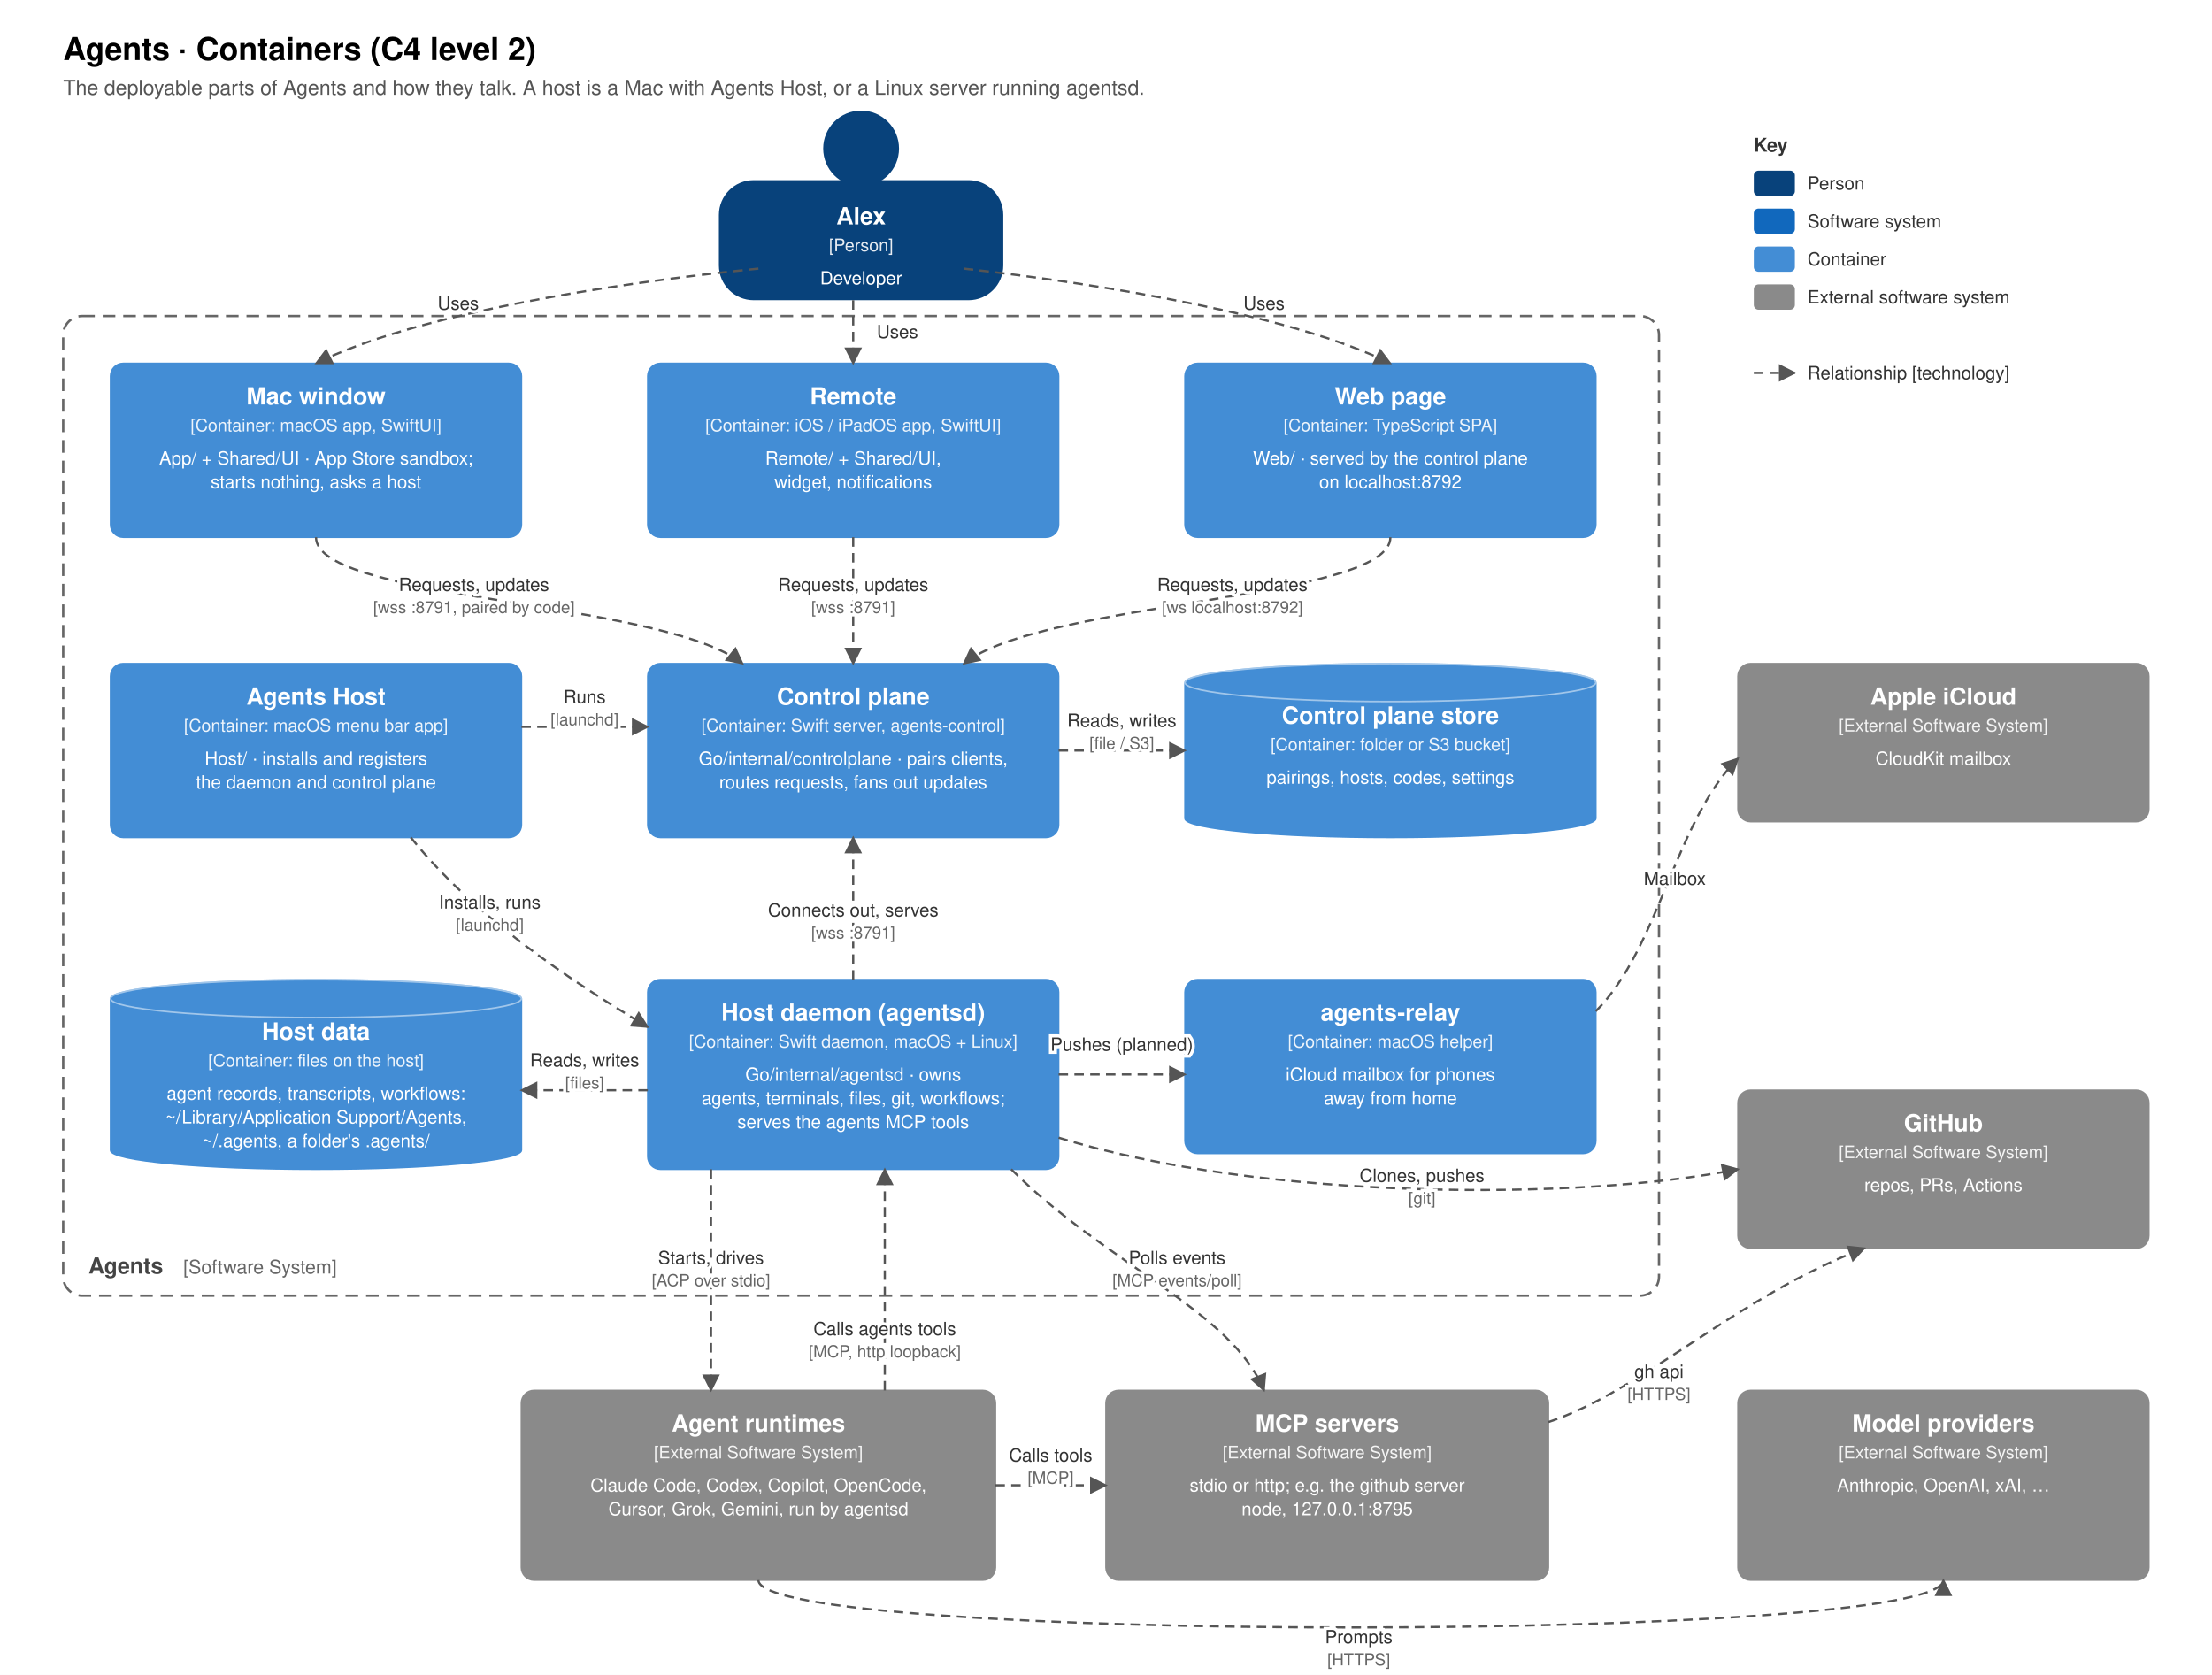
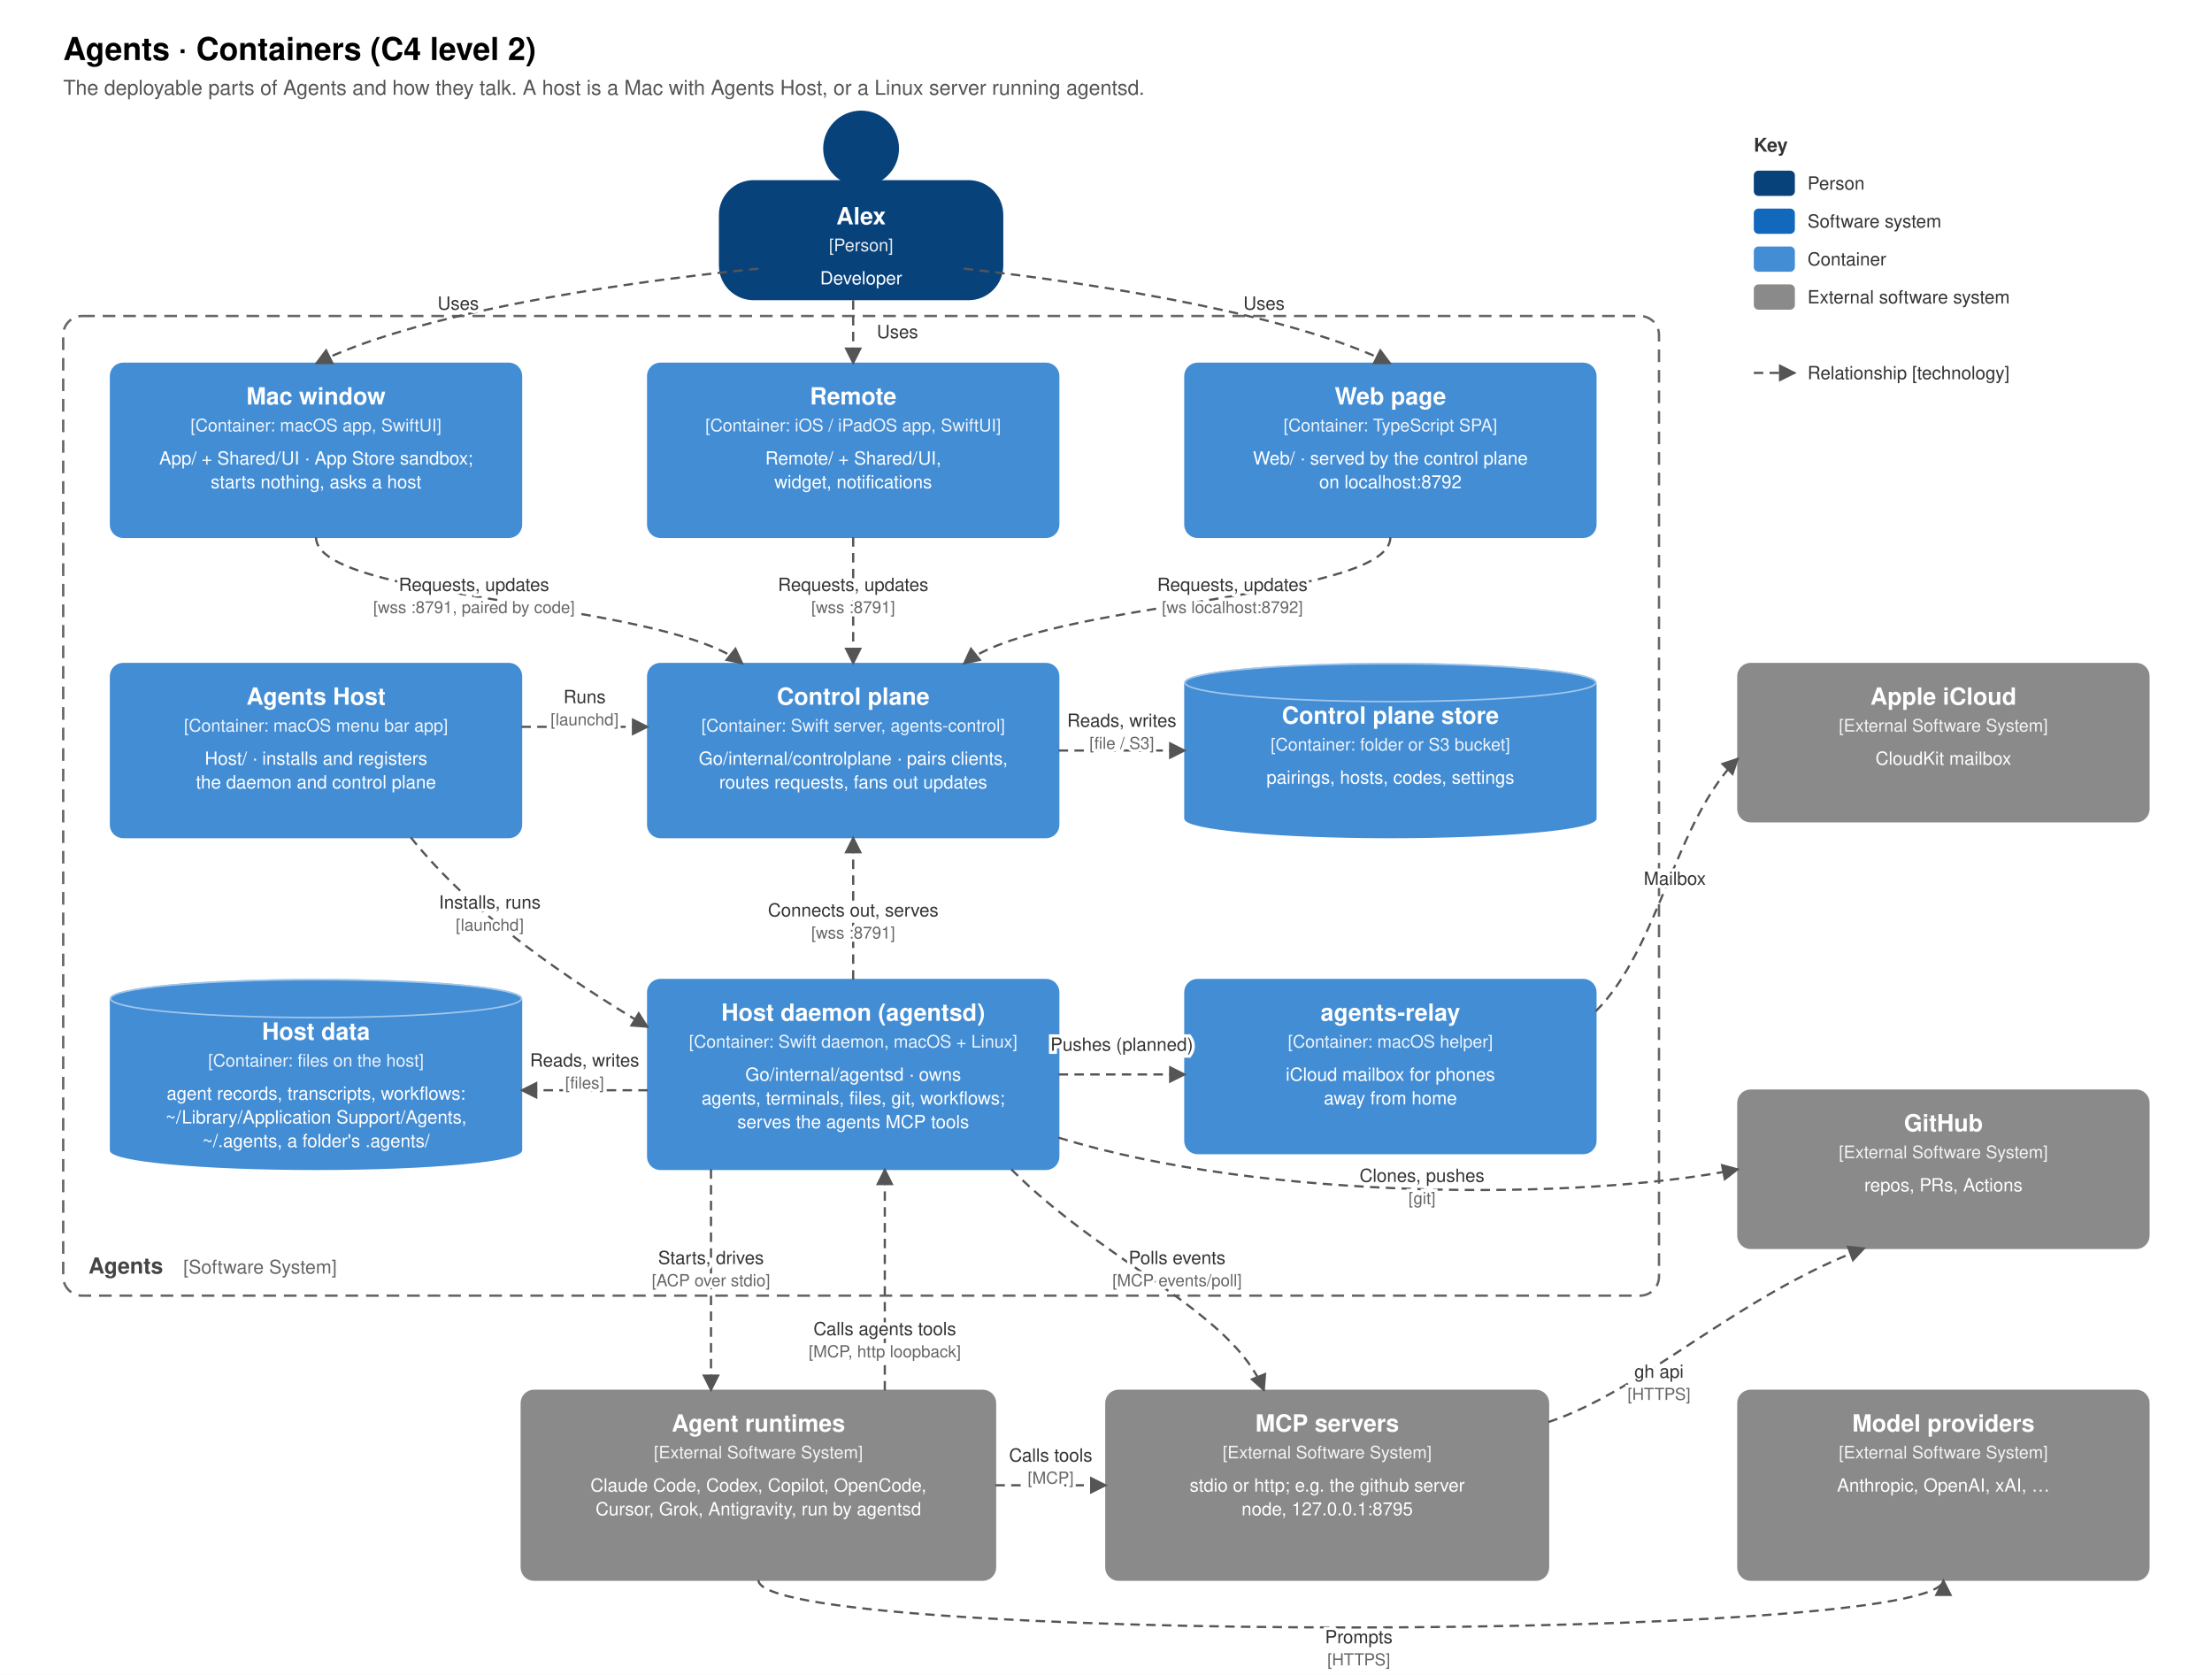
<svg xmlns="http://www.w3.org/2000/svg" viewBox="0 0 1400 1060" width="1400" height="1060" font-family="-apple-system, Helvetica, Arial, sans-serif">
  <defs>
    <marker id="a" viewBox="0 0 10 10" refX="9" refY="5" markerWidth="8" markerHeight="8" orient="auto-start-reverse">
      <path d="M0,0 L10,5 L0,10 z" fill="#555" />
    </marker>
    <style>
.t{fill:#fff;font-weight:700;font-size:15px;text-anchor:middle} .k{fill:#fff;font-size:11px;text-anchor:middle;opacity:.9} .d{fill:#fff;font-size:11.5px;text-anchor:middle}
.r{stroke:#555;stroke-width:1.4;fill:none;stroke-dasharray:6 4;marker-end:url(#a)} .rl{font-size:11.5px;fill:#333;text-anchor:middle} .rt{font-size:10.5px;fill:#666;text-anchor:middle}
</style>
  </defs>
  <rect width="1400" height="1060" fill="#fff" />
  <text x="40" y="38" font-size="20" font-weight="700">Agents · Containers (C4 level 2)</text>
  <text x="40" y="60" font-size="13" fill="#555">The deployable parts of Agents and how they talk. A host is a Mac with Agents Host, or a Linux server running agentsd.</text>
  <rect x="40" y="200" width="1010" height="620" rx="12" fill="none" stroke="#666" stroke-width="1.5" stroke-dasharray="8 5" />
  <text x="56" y="806" font-size="14" font-weight="700" fill="#444">Agents</text>
  <text x="116" y="806" font-size="12" fill="#666">[Software System]</text>
  <circle cx="545.0" cy="94" r="24" fill="#08427b" />
  <rect x="455" y="114" width="180" height="76" rx="22" fill="#08427b" />
  <text class="t" x="545.0" y="142">Alex</text>
  <text class="k" x="545.0" y="159">[Person]</text>
  <text class="d" x="545.0" y="180">Developer</text>
  <rect x="70" y="230" width="260" height="110" rx="8" fill="#438dd5" stroke="#438dd5" />
  <text class="t" x="200.0" y="256">Mac window</text>
  <text class="k" x="200.0" y="273">[Container: macOS app, SwiftUI]</text>
  <text class="d" x="200.0" y="294">App/ + Shared/UI · App Store sandbox;</text>
  <text class="d" x="200.0" y="309">starts nothing, asks a host</text>
  <rect x="410" y="230" width="260" height="110" rx="8" fill="#438dd5" stroke="#438dd5" />
  <text class="t" x="540.0" y="256">Remote</text>
  <text class="k" x="540.0" y="273">[Container: iOS / iPadOS app, SwiftUI]</text>
  <text class="d" x="540.0" y="294">Remote/ + Shared/UI,</text>
  <text class="d" x="540.0" y="309">widget, notifications</text>
  <rect x="750" y="230" width="260" height="110" rx="8" fill="#438dd5" stroke="#438dd5" />
  <text class="t" x="880.0" y="256">Web page</text>
  <text class="k" x="880.0" y="273">[Container: TypeScript SPA]</text>
  <text class="d" x="880.0" y="294">Web/ · served by the control plane</text>
  <text class="d" x="880.0" y="309">on localhost:8792</text>
  <rect x="70" y="420" width="260" height="110" rx="8" fill="#438dd5" stroke="#438dd5" />
  <text class="t" x="200.0" y="446">Agents Host</text>
  <text class="k" x="200.0" y="463">[Container: macOS menu bar app]</text>
  <text class="d" x="200.0" y="484">Host/ · installs and registers</text>
  <text class="d" x="200.0" y="499">the daemon and control plane</text>
  <rect x="410" y="420" width="260" height="110" rx="8" fill="#438dd5" stroke="#438dd5" />
  <text class="t" x="540.0" y="446">Control plane</text>
  <text class="k" x="540.0" y="463">[Container: Swift server, agents-control]</text>
  <text class="d" x="540.0" y="484">Go/internal/controlplane · pairs clients,</text>
  <text class="d" x="540.0" y="499">routes requests, fans out updates</text>
  <path d="M750,432 L750,518 A130.0,12 0 0 0 1010,518 L1010,432 A130.0,12 0 0 0 750,432 Z" fill="#438dd5" stroke="#438dd5" />
  <ellipse cx="880.0" cy="432" rx="130.0" ry="12" fill="#438dd5" stroke="#fff" stroke-opacity=".5" />
  <text class="t" x="880.0" y="458">Control plane store</text>
  <text class="k" x="880.0" y="475">[Container: folder or S3 bucket]</text>
  <text class="d" x="880.0" y="496">pairings, hosts, codes, settings</text>
  <path d="M70,632 L70,728 A130.0,12 0 0 0 330,728 L330,632 A130.0,12 0 0 0 70,632 Z" fill="#438dd5" stroke="#438dd5" />
  <ellipse cx="200.0" cy="632" rx="130.0" ry="12" fill="#438dd5" stroke="#fff" stroke-opacity=".5" />
  <text class="t" x="200.0" y="658">Host data</text>
  <text class="k" x="200.0" y="675">[Container: files on the host]</text>
  <text class="d" x="200.0" y="696">agent records, transcripts, workflows:</text>
  <text class="d" x="200.0" y="711">~/Library/Application Support/Agents,</text>
  <text class="d" x="200.0" y="726">~/.agents, a folder's .agents/</text>
  <rect x="410" y="620" width="260" height="120" rx="8" fill="#438dd5" stroke="#438dd5" />
  <text class="t" x="540.0" y="646">Host daemon (agentsd)</text>
  <text class="k" x="540.0" y="663">[Container: Swift daemon, macOS + Linux]</text>
  <text class="d" x="540.0" y="684">Go/internal/agentsd · owns</text>
  <text class="d" x="540.0" y="699">agents, terminals, files, git, workflows;</text>
  <text class="d" x="540.0" y="714">serves the agents MCP tools</text>
  <rect x="750" y="620" width="260" height="110" rx="8" fill="#438dd5" stroke="#438dd5" />
  <text class="t" x="880.0" y="646">agents-relay</text>
  <text class="k" x="880.0" y="663">[Container: macOS helper]</text>
  <text class="d" x="880.0" y="684">iCloud mailbox for phones</text>
  <text class="d" x="880.0" y="699">away from home</text>
  <rect x="330" y="880" width="300" height="120" rx="8" fill="#8a8a8a" stroke="#8a8a8a" />
  <text class="t" x="480.0" y="906">Agent runtimes</text>
  <text class="k" x="480.0" y="923">[External Software System]</text>
  <text class="d" x="480.0" y="944">Claude Code, Codex, Copilot, OpenCode,</text>
-   <text class="d" x="480.0" y="959">Cursor, Grok, Gemini, run by agentsd</text>
+   <text class="d" x="480.0" y="959">Cursor, Grok, Antigravity, run by agentsd</text>
  <rect x="700" y="880" width="280" height="120" rx="8" fill="#8a8a8a" stroke="#8a8a8a" />
  <text class="t" x="840.0" y="906">MCP servers</text>
  <text class="k" x="840.0" y="923">[External Software System]</text>
  <text class="d" x="840.0" y="944">stdio or http; e.g. the github server</text>
  <text class="d" x="840.0" y="959">node, 127.0.0.1:8795</text>
  <rect x="1100" y="880" width="260" height="120" rx="8" fill="#8a8a8a" stroke="#8a8a8a" />
  <text class="t" x="1230.0" y="906">Model providers</text>
  <text class="k" x="1230.0" y="923">[External Software System]</text>
  <text class="d" x="1230.0" y="944">Anthropic, OpenAI, xAI, …</text>
  <rect x="1100" y="690" width="260" height="100" rx="8" fill="#8a8a8a" stroke="#8a8a8a" />
  <text class="t" x="1230.0" y="716">GitHub</text>
  <text class="k" x="1230.0" y="733">[External Software System]</text>
  <text class="d" x="1230.0" y="754">repos, PRs, Actions</text>
  <rect x="1100" y="420" width="260" height="100" rx="8" fill="#8a8a8a" stroke="#8a8a8a" />
  <text class="t" x="1230.0" y="446">Apple iCloud</text>
  <text class="k" x="1230.0" y="463">[External Software System]</text>
  <text class="d" x="1230.0" y="484">CloudKit mailbox</text>
  <text x="1110" y="96" font-size="12" font-weight="700" fill="#333">Key</text>
  <rect x="1110" y="108" width="26" height="16" rx="3" fill="#08427b" />
  <text x="1144" y="120" font-size="11.5" fill="#333">Person</text>
  <rect x="1110" y="132" width="26" height="16" rx="3" fill="#1168bd" />
  <text x="1144" y="144" font-size="11.5" fill="#333">Software system</text>
  <rect x="1110" y="156" width="26" height="16" rx="3" fill="#438dd5" />
  <text x="1144" y="168" font-size="11.5" fill="#333">Container</text>
  <rect x="1110" y="180" width="26" height="16" rx="3" fill="#8a8a8a" />
  <text x="1144" y="192" font-size="11.5" fill="#333">External software system</text>
  <path class="r" d="M1110,236 L1136,236" />
  <text x="1144" y="240" font-size="11.5" fill="#333">Relationship [technology]</text>
  <path class="r" d="M480,170 C380,180 260,200 200,230" />
  <text class="rl" x="290" y="196">
    <tspan style="paint-order:stroke;stroke:#fff;stroke-width:4px">Uses</tspan>
  </text>
  <path class="r" d="M540,190 L540,230" />
  <text class="rl" x="568" y="214">
    <tspan style="paint-order:stroke;stroke:#fff;stroke-width:4px">Uses</tspan>
  </text>
  <path class="r" d="M610,170 C700,180 820,200 880,230" />
  <text class="rl" x="800" y="196">
    <tspan style="paint-order:stroke;stroke:#fff;stroke-width:4px">Uses</tspan>
  </text>
  <path class="r" d="M200,340 C200,380 420,380 470,420" />
  <text class="rl" x="300" y="374">
    <tspan style="paint-order:stroke;stroke:#fff;stroke-width:4px">Requests, updates</tspan>
  </text>
  <text class="rt" x="300" y="388">
    <tspan style="paint-order:stroke;stroke:#fff;stroke-width:4px">[wss :8791, paired by code]</tspan>
  </text>
  <path class="r" d="M540,340 L540,420" />
  <text class="rl" x="540" y="374">
    <tspan style="paint-order:stroke;stroke:#fff;stroke-width:4px">Requests, updates</tspan>
  </text>
  <text class="rt" x="540" y="388">
    <tspan style="paint-order:stroke;stroke:#fff;stroke-width:4px">[wss :8791]</tspan>
  </text>
  <path class="r" d="M880,340 C880,380 660,380 610,420" />
  <text class="rl" x="780" y="374">
    <tspan style="paint-order:stroke;stroke:#fff;stroke-width:4px">Requests, updates</tspan>
  </text>
  <text class="rt" x="780" y="388">
    <tspan style="paint-order:stroke;stroke:#fff;stroke-width:4px">[ws localhost:8792]</tspan>
  </text>
  <path class="r" d="M670,475 L750,475" />
  <text class="rl" x="710" y="460">
    <tspan style="paint-order:stroke;stroke:#fff;stroke-width:4px">Reads, writes</tspan>
  </text>
  <text class="rt" x="710" y="474">
    <tspan style="paint-order:stroke;stroke:#fff;stroke-width:4px">[file / S3]</tspan>
  </text>
  <path class="r" d="M330,460 L410,460" />
  <text class="rl" x="370" y="445">
    <tspan style="paint-order:stroke;stroke:#fff;stroke-width:4px">Runs</tspan>
  </text>
  <text class="rt" x="370" y="459">
    <tspan style="paint-order:stroke;stroke:#fff;stroke-width:4px">[launchd]</tspan>
  </text>
  <path class="r" d="M260,530 C300,580 360,620 410,650" />
  <text class="rl" x="310" y="575">
    <tspan style="paint-order:stroke;stroke:#fff;stroke-width:4px">Installs, runs</tspan>
  </text>
  <text class="rt" x="310" y="589">
    <tspan style="paint-order:stroke;stroke:#fff;stroke-width:4px">[launchd]</tspan>
  </text>
  <path class="r" d="M540,620 L540,530" />
  <text class="rl" x="540" y="580">
    <tspan style="paint-order:stroke;stroke:#fff;stroke-width:4px">Connects out, serves</tspan>
  </text>
  <text class="rt" x="540" y="594">
    <tspan style="paint-order:stroke;stroke:#fff;stroke-width:4px">[wss :8791]</tspan>
  </text>
  <path class="r" d="M410,690 L330,690" />
  <text class="rl" x="370" y="675">
    <tspan style="paint-order:stroke;stroke:#fff;stroke-width:4px">Reads, writes</tspan>
  </text>
  <text class="rt" x="370" y="689">
    <tspan style="paint-order:stroke;stroke:#fff;stroke-width:4px">[files]</tspan>
  </text>
  <path class="r" d="M670,680 L750,680" />
  <text class="rl" x="710" y="665">
    <tspan style="paint-order:stroke;stroke:#fff;stroke-width:4px">Pushes (planned)</tspan>
  </text>
  <path class="r" d="M1010,640 C1050,600 1060,520 1100,480" />
  <text class="rl" x="1060" y="560">
    <tspan style="paint-order:stroke;stroke:#fff;stroke-width:4px">Mailbox</tspan>
  </text>
  <path class="r" d="M670,720 C800,760 1000,760 1100,740" />
  <text class="rl" x="900" y="748">
    <tspan style="paint-order:stroke;stroke:#fff;stroke-width:4px">Clones, pushes</tspan>
  </text>
  <text class="rt" x="900" y="762">
    <tspan style="paint-order:stroke;stroke:#fff;stroke-width:4px">[git]</tspan>
  </text>
  <path class="r" d="M450,740 L450,880" />
  <text class="rl" x="450" y="800">
    <tspan style="paint-order:stroke;stroke:#fff;stroke-width:4px">Starts, drives</tspan>
  </text>
  <text class="rt" x="450" y="814">
    <tspan style="paint-order:stroke;stroke:#fff;stroke-width:4px">[ACP over stdio]</tspan>
  </text>
  <path class="r" d="M560,880 L560,740" />
  <text class="rl" x="560" y="845">
    <tspan style="paint-order:stroke;stroke:#fff;stroke-width:4px">Calls agents tools</tspan>
  </text>
  <text class="rt" x="560" y="859">
    <tspan style="paint-order:stroke;stroke:#fff;stroke-width:4px">[MCP, http loopback]</tspan>
  </text>
  <path class="r" d="M640,740 C700,800 780,830 800,880" />
  <text class="rl" x="745" y="800">
    <tspan style="paint-order:stroke;stroke:#fff;stroke-width:4px">Polls events</tspan>
  </text>
  <text class="rt" x="745" y="814">
    <tspan style="paint-order:stroke;stroke:#fff;stroke-width:4px">[MCP events/poll]</tspan>
  </text>
  <path class="r" d="M630,940 L700,940" />
  <text class="rl" x="665" y="925">
    <tspan style="paint-order:stroke;stroke:#fff;stroke-width:4px">Calls tools</tspan>
  </text>
  <text class="rt" x="665" y="939">
    <tspan style="paint-order:stroke;stroke:#fff;stroke-width:4px">[MCP]</tspan>
  </text>
  <path class="r" d="M480,1000 C480,1040 1230,1040 1230,1000" />
  <text class="rl" x="860" y="1040">
    <tspan style="paint-order:stroke;stroke:#fff;stroke-width:4px">Prompts</tspan>
  </text>
  <text class="rt" x="860" y="1054">
    <tspan style="paint-order:stroke;stroke:#fff;stroke-width:4px">[HTTPS]</tspan>
  </text>
  <path class="r" d="M980,900 C1040,880 1100,820 1180,790" />
  <text class="rl" x="1050" y="872">
    <tspan style="paint-order:stroke;stroke:#fff;stroke-width:4px">gh api</tspan>
  </text>
  <text class="rt" x="1050" y="886">
    <tspan style="paint-order:stroke;stroke:#fff;stroke-width:4px">[HTTPS]</tspan>
  </text>
</svg>
